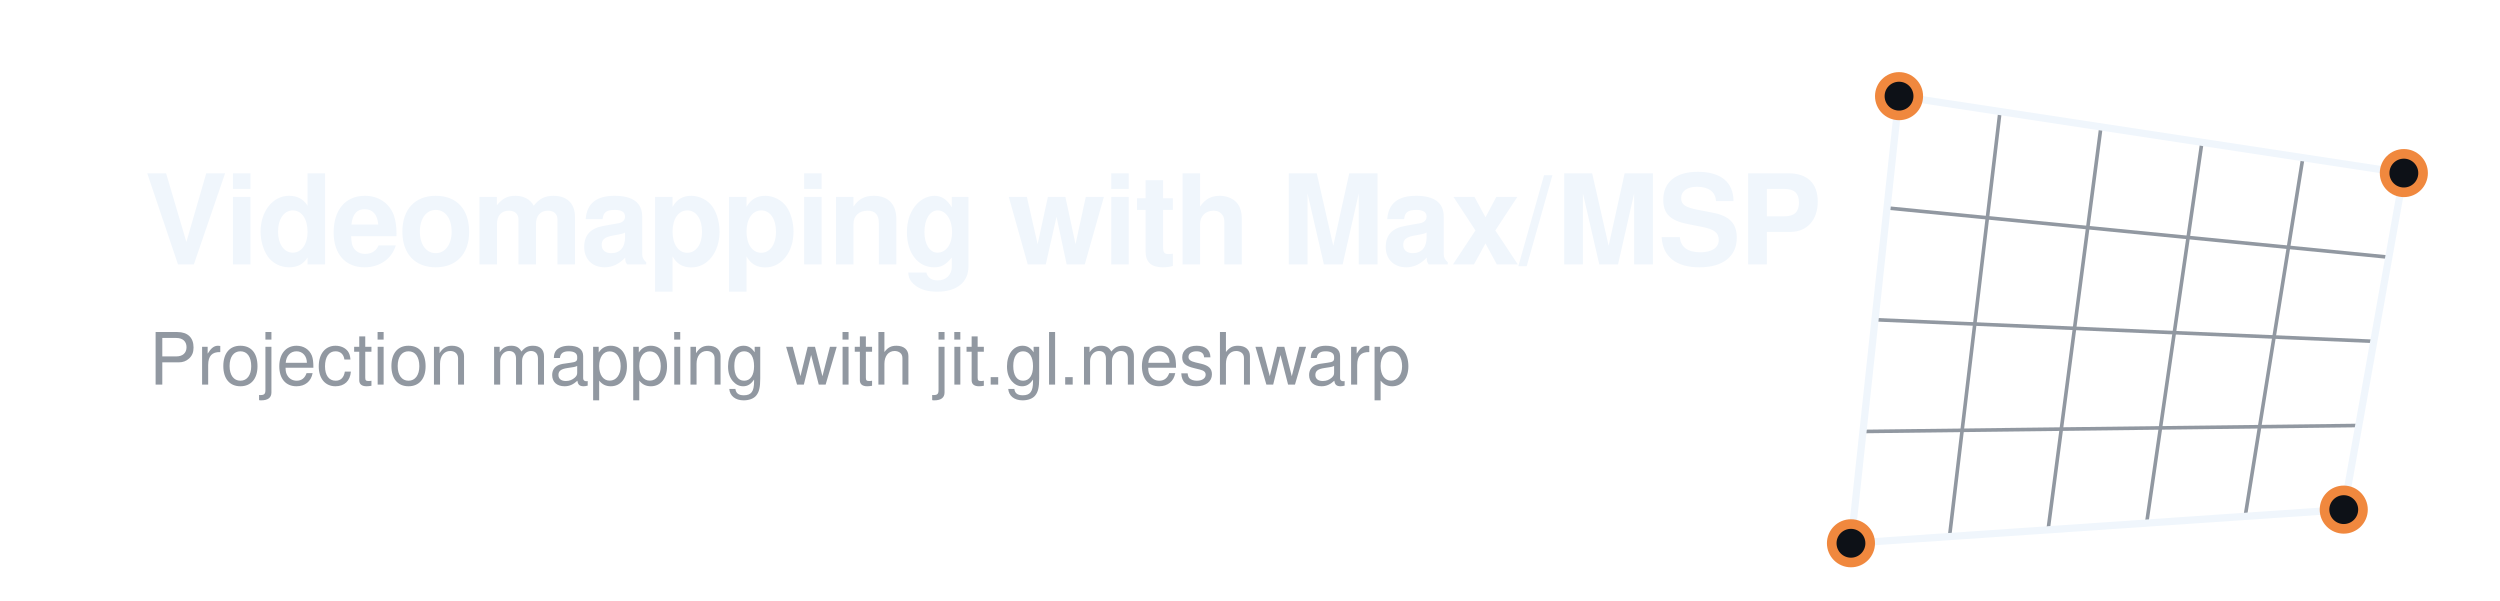
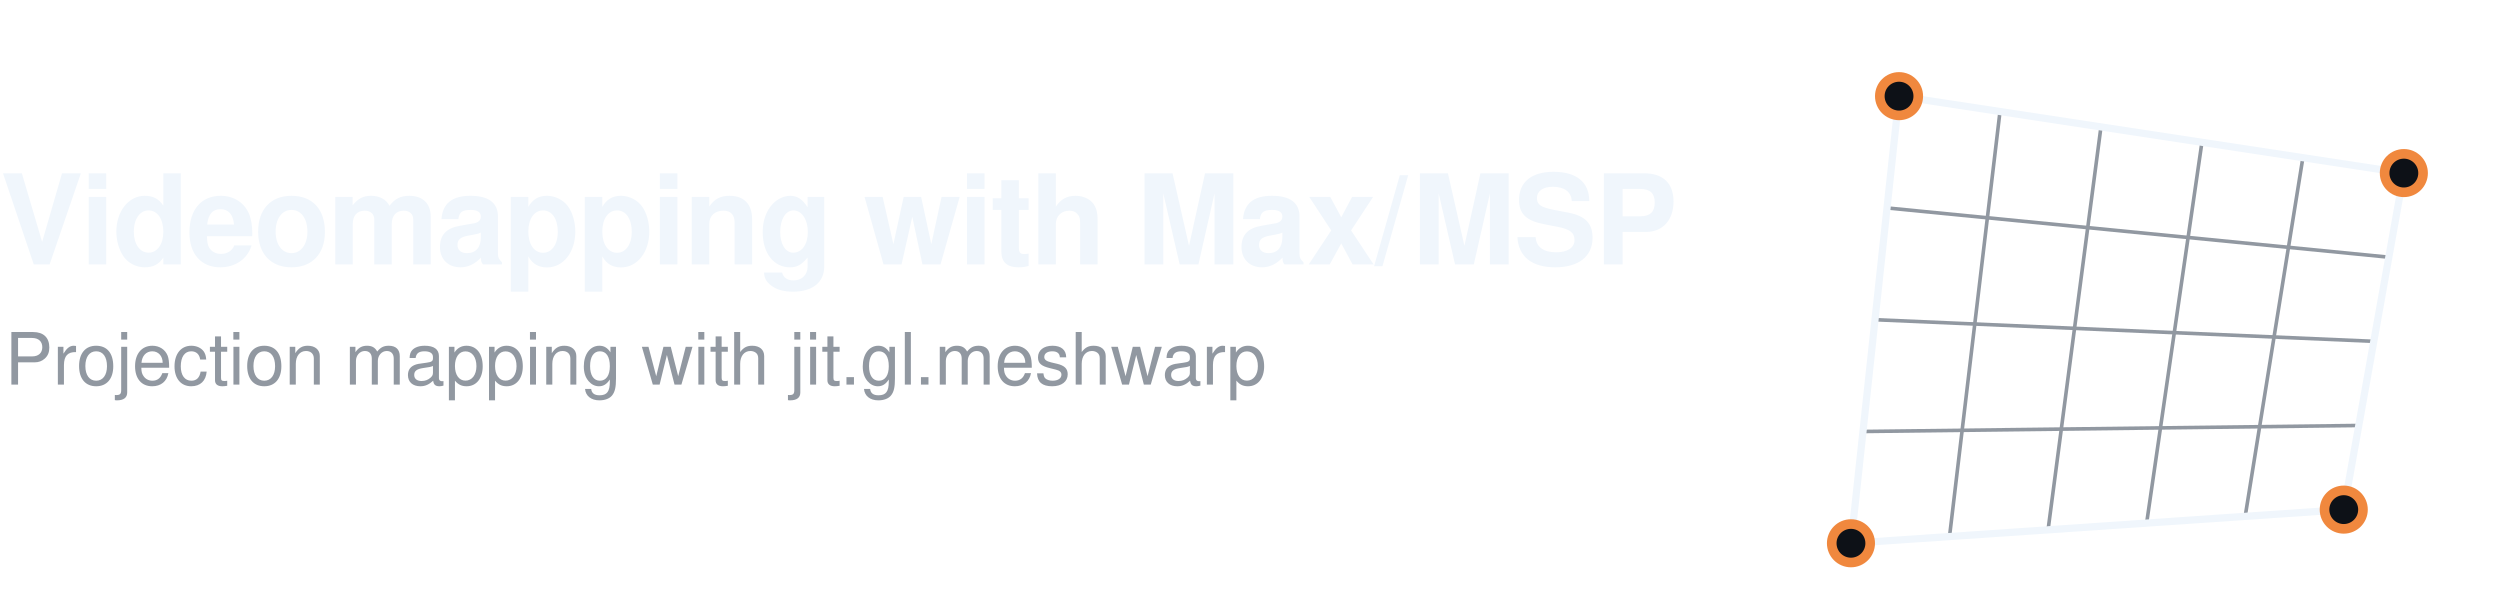
<svg xmlns="http://www.w3.org/2000/svg" viewBox="0 0 1040 250" width="1040" height="250" role="img" aria-labelledby="t d">
-   <text x="60" y="110" fill="#f0f6fc" font-family="-apple-system, BlinkMacSystemFont, 'Segoe UI', Helvetica, Arial, sans-serif" font-size="52" font-weight="700" letter-spacing="-1" textLength="660" lengthAdjust="spacingAndGlyphs">Videomapping with Max/MSP</text>
-   <text x="62" y="160" fill="#9198a1" font-family="-apple-system, BlinkMacSystemFont, 'Segoe UI', Helvetica, Arial, sans-serif" font-size="30" textLength="500" lengthAdjust="spacingAndGlyphs">Projection mapping with jit.gl.meshwarp</text>
+   <text x="0" y="110" fill="#f0f6fc" font-family="-apple-system, BlinkMacSystemFont, 'Segoe UI', Helvetica, Arial, sans-serif" font-size="52" font-weight="700" letter-spacing="-1" textLength="660" lengthAdjust="spacingAndGlyphs">Videomapping with Max/MSP</text>
+   <text x="2" y="160" fill="#9198a1" font-family="-apple-system, BlinkMacSystemFont, 'Segoe UI', Helvetica, Arial, sans-serif" font-size="30" textLength="500" lengthAdjust="spacingAndGlyphs">Projection mapping with jit.gl.meshwarp</text>
  <g stroke="#9198a1" stroke-width="1.5">
    <line x1="832.0" y1="46.4" x2="811.0" y2="223.2" />
    <line x1="874.0" y1="52.8" x2="852.0" y2="220.4" />
    <line x1="916.0" y1="59.2" x2="893.0" y2="217.6" />
    <line x1="958.0" y1="65.6" x2="934.0" y2="214.8" />
    <line x1="785.0" y1="86.5" x2="993.8" y2="107.0" />
    <line x1="780.0" y1="133.0" x2="987.5" y2="142.0" />
    <line x1="775.0" y1="179.5" x2="981.2" y2="177.0" />
  </g>
  <polygon points="790,40 1000,72 975,212 770,226" fill="none" stroke="#f0f6fc" stroke-width="3" stroke-linejoin="round" />
  <circle cx="790" cy="40" r="8" fill="#0d1117" stroke="#f0883e" stroke-width="4" />
  <circle cx="1000" cy="72" r="8" fill="#0d1117" stroke="#f0883e" stroke-width="4" />
  <circle cx="975" cy="212" r="8" fill="#0d1117" stroke="#f0883e" stroke-width="4" />
  <circle cx="770" cy="226" r="8" fill="#0d1117" stroke="#f0883e" stroke-width="4" />
</svg>
